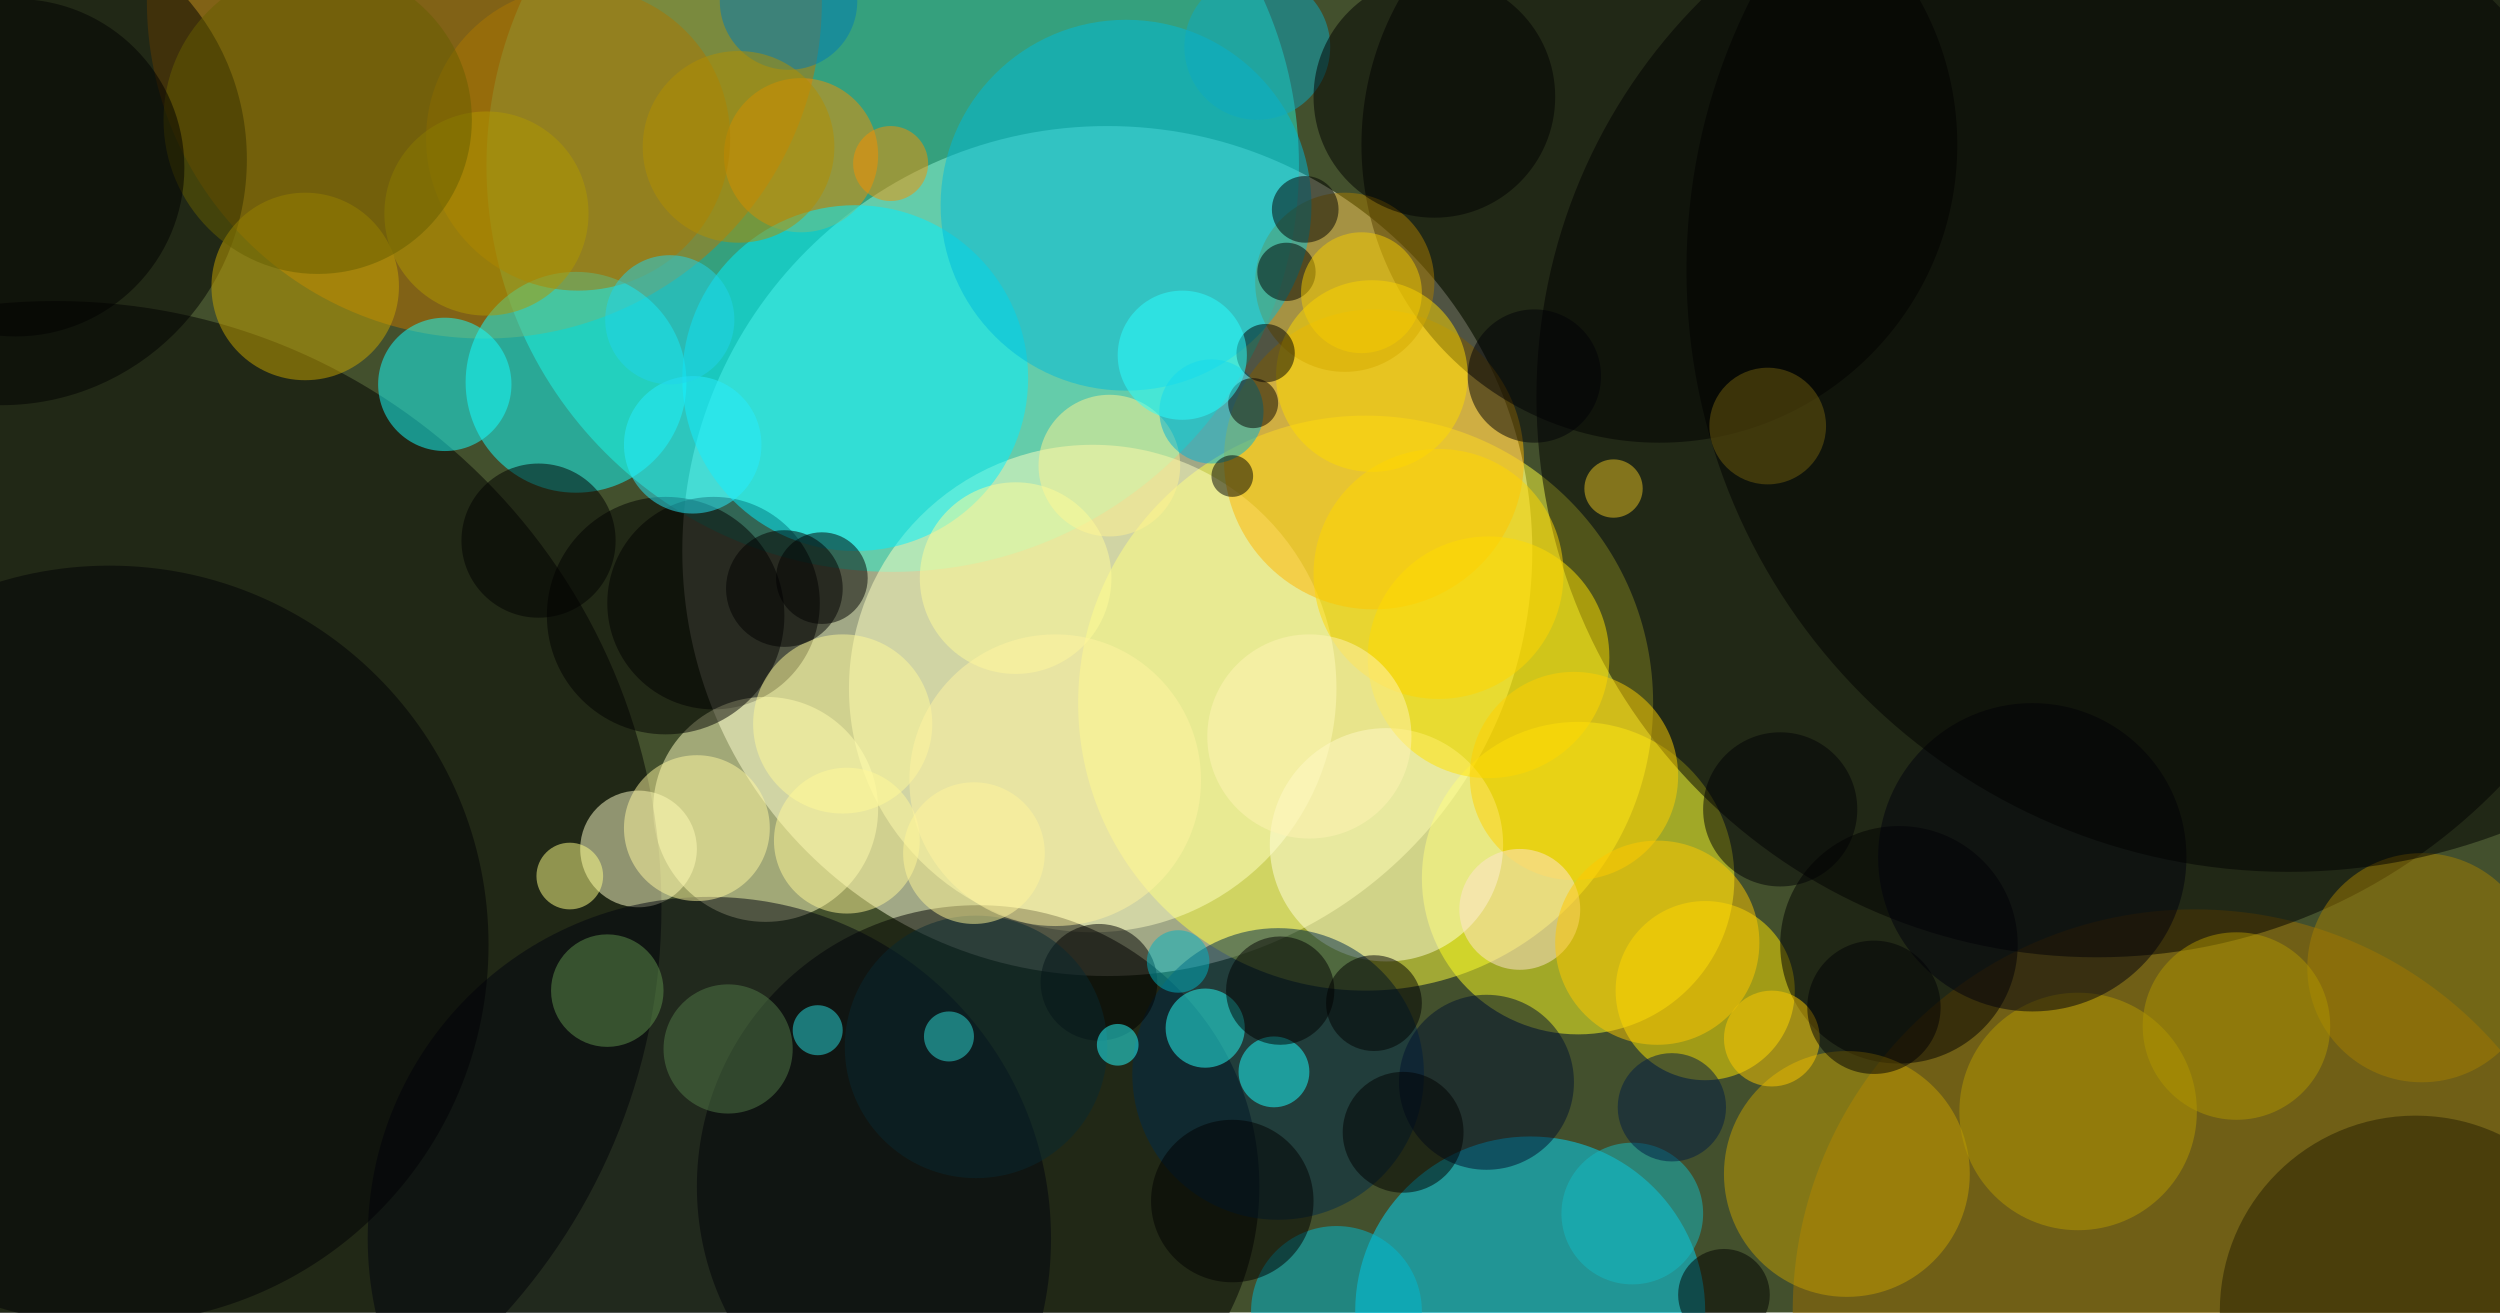
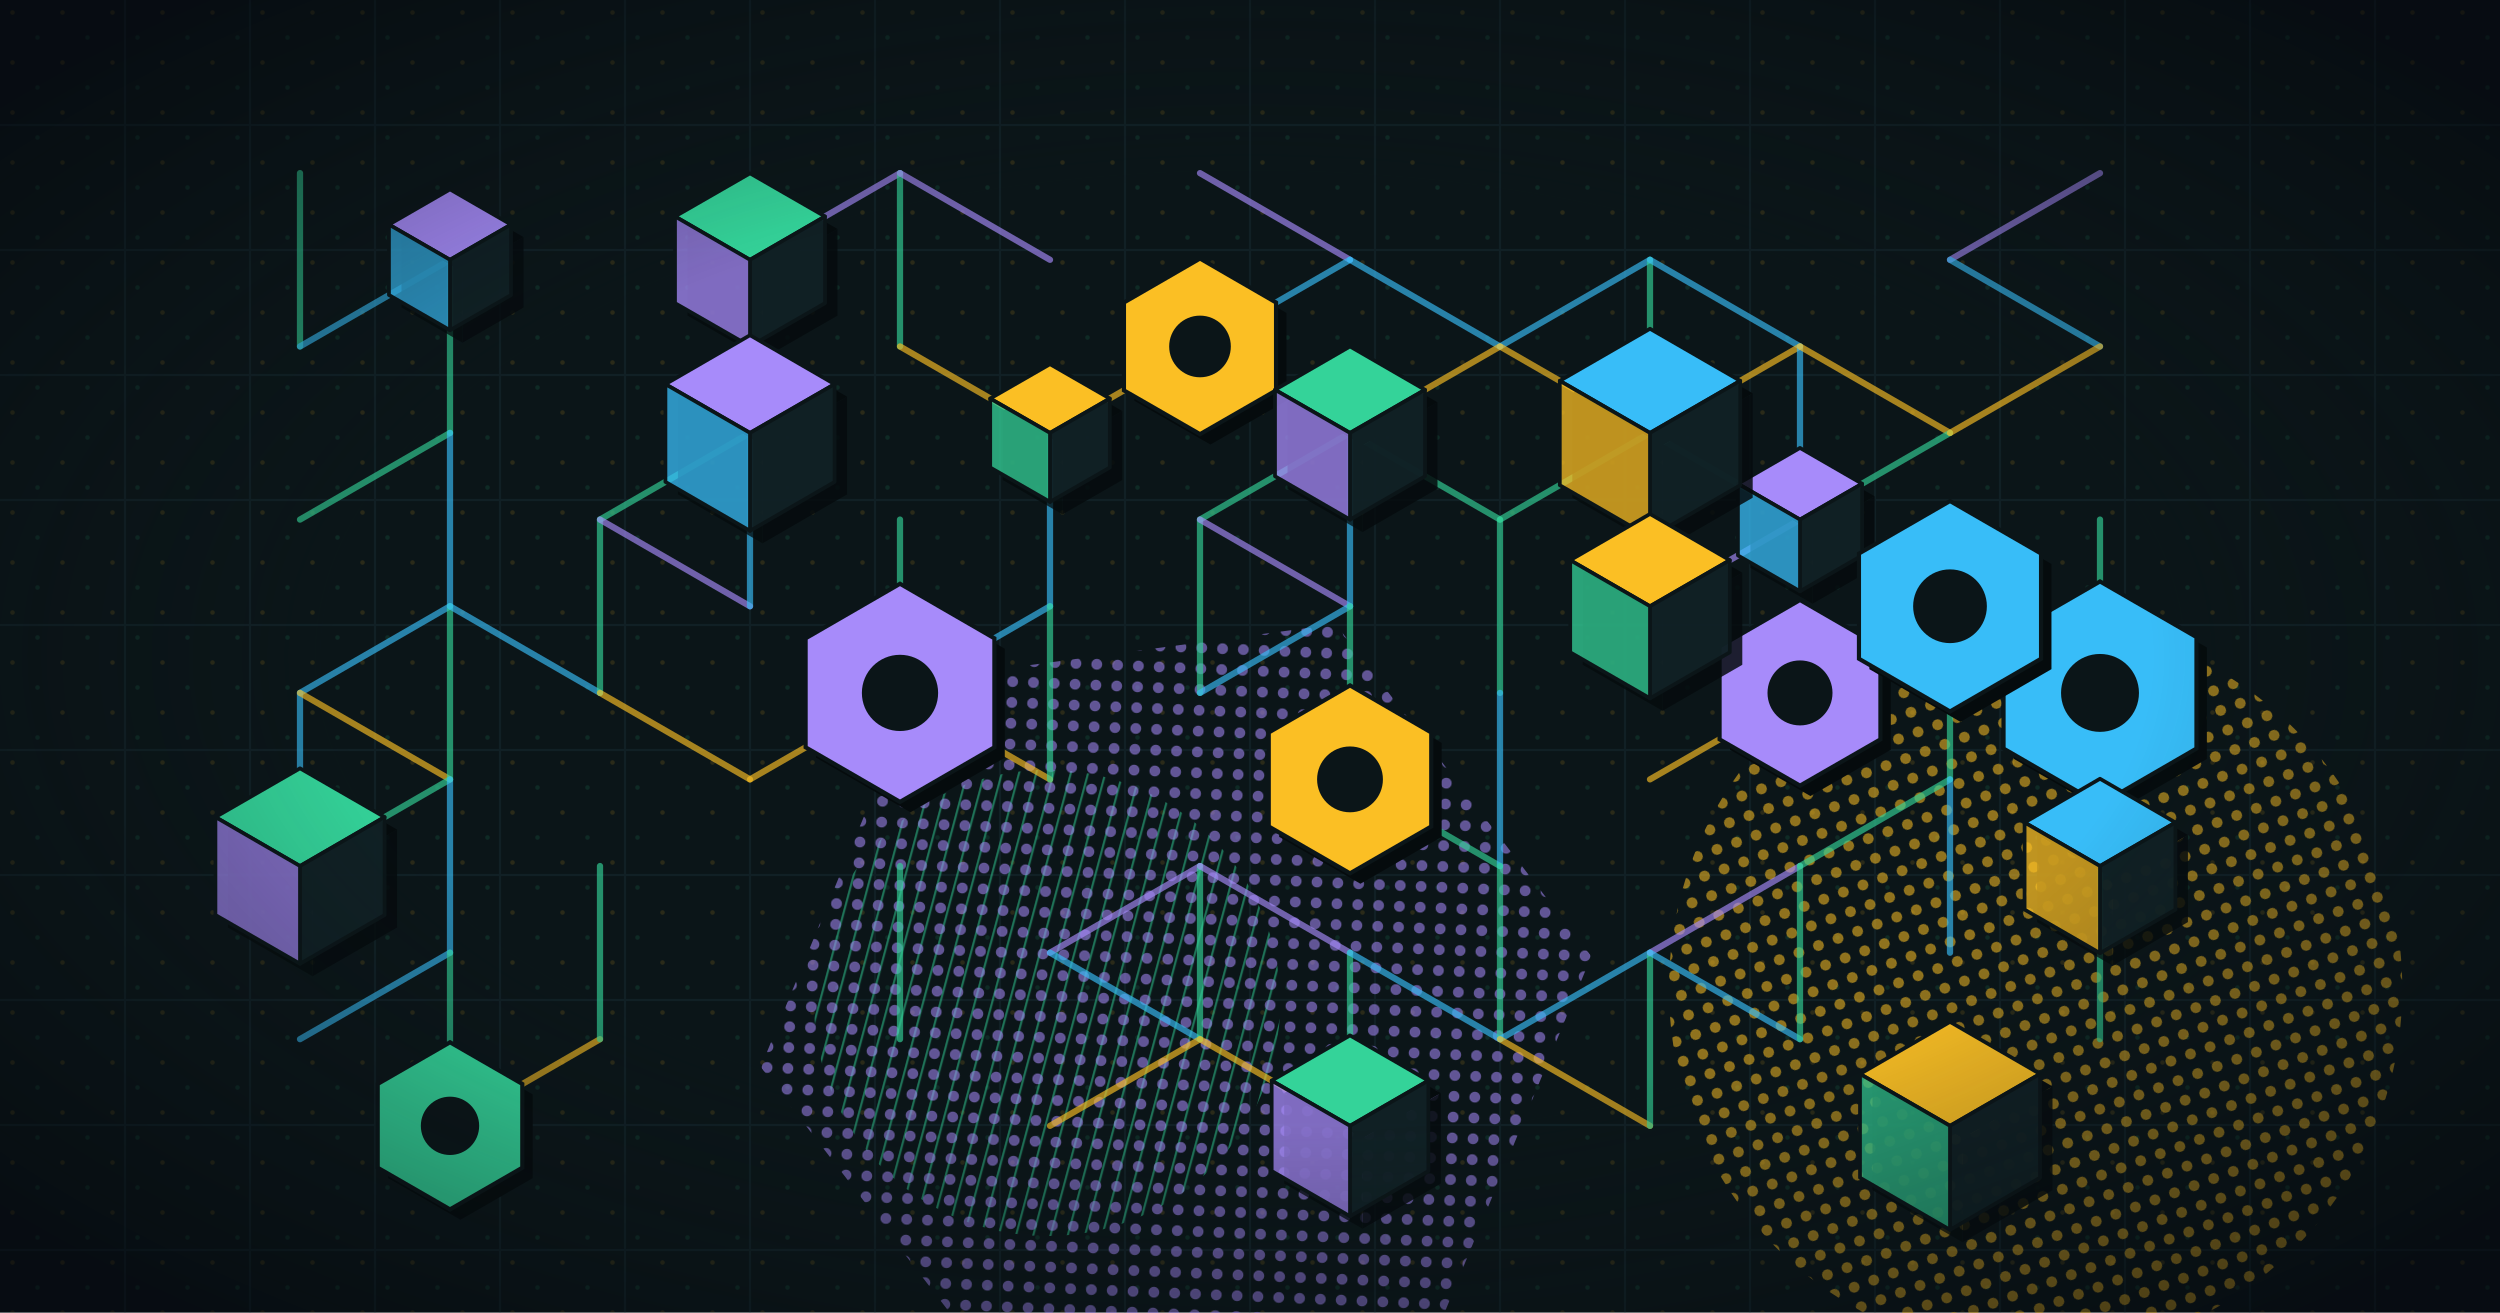
- <svg xmlns="http://www.w3.org/2000/svg" version="1.1" width="1200" height="630">
-   <rect x="0" y="0" width="1200" height="630" fill="#43502d" />
-   <g transform="scale(1) translate(0.5 0.5)">
-     <ellipse fill="#ffffe0" fill-opacity="0.502" cx="531" cy="264" rx="204" ry="204" />
-     <ellipse fill="#ffff3e" fill-opacity="0.502" cx="655" cy="337" rx="138" ry="138" />
-     <ellipse fill="#28f0ce" fill-opacity="0.502" cx="428" cy="79" rx="195" ry="195" />
-     <ellipse fill="#ffff22" fill-opacity="0.502" cx="757" cy="421" rx="75" ry="75" />
-     <ellipse fill="#bf7500" fill-opacity="0.502" cx="232" cy="0" rx="162" ry="162" />
-     <ellipse fill="#000000" fill-opacity="0.502" cx="342" cy="289" rx="51" ry="51" />
-     <ellipse fill="#ffffc1" fill-opacity="0.502" cx="524" cy="330" rx="117" ry="117" />
-     <ellipse fill="#ffffc2" fill-opacity="0.502" cx="367" cy="388" rx="54" ry="54" />
-     <ellipse fill="#00dafc" fill-opacity="0.502" cx="734" cy="629" rx="84" ry="84" />
-     <ellipse fill="#fdb400" fill-opacity="0.502" cx="659" cy="220" rx="72" ry="72" />
-     <ellipse fill="#9e6e00" fill-opacity="0.502" cx="1053" cy="629" rx="193" ry="193" />
-     <ellipse fill="#12ffff" fill-opacity="0.502" cx="276" cy="183" rx="53" ry="53" />
-     <ellipse fill="#000000" fill-opacity="0.502" cx="469" cy="569" rx="135" ry="135" />
-     <ellipse fill="#000000" fill-opacity="0.502" cx="1006" cy="190" rx="269" ry="269" />
-     <ellipse fill="#ffe500" fill-opacity="0.502" cx="818" cy="475" rx="43" ry="43" />
-     <ellipse fill="#000000" fill-opacity="0.502" cx="26" cy="435" rx="291" ry="291" />
-     <ellipse fill="#ffffca" fill-opacity="0.502" cx="306" cy="407" rx="28" ry="28" />
-     <ellipse fill="#000000" fill-opacity="0.502" cx="796" cy="69" rx="143" ry="143" />
-     <ellipse fill="#fffcdc" fill-opacity="0.502" cx="665" cy="405" rx="56" ry="56" />
-     <ellipse fill="#000000" fill-opacity="0.502" cx="0" cy="76" rx="118" ry="118" />
-     <ellipse fill="#f48e00" fill-opacity="0.502" cx="384" cy="74" rx="37" ry="37" />
-     <ellipse fill="#ffe200" fill-opacity="0.502" cx="714" cy="315" rx="58" ry="58" />
-     <ellipse fill="#14ffff" fill-opacity="0.502" cx="213" cy="184" rx="32" ry="32" />
-     <ellipse fill="#a97d00" fill-opacity="0.502" cx="645" cy="135" rx="43" ry="43" />
-     <ellipse fill="#002a4b" fill-opacity="0.502" cx="613" cy="515" rx="70" ry="70" />
-     <ellipse fill="#00020e" fill-opacity="0.502" cx="340" cy="594" rx="164" ry="164" />
-     <ellipse fill="#00efff" fill-opacity="0.502" cx="410" cy="181" rx="83" ry="83" />
-     <ellipse fill="#000000" fill-opacity="0.502" cx="911" cy="453" rx="57" ry="57" />
-     <ellipse fill="#000000" fill-opacity="0.502" cx="319" cy="295" rx="57" ry="57" />
-     <ellipse fill="#c39e00" fill-opacity="0.502" cx="886" cy="563" rx="59" ry="59" />
-     <ellipse fill="#00bada" fill-opacity="0.502" cx="540" cy="98" rx="89" ry="89" />
-     <ellipse fill="#000000" fill-opacity="0.502" cx="394" cy="277" rx="22" ry="22" />
-     <ellipse fill="#c7a300" fill-opacity="0.502" cx="146" cy="137" rx="45" ry="45" />
-     <ellipse fill="#241f00" fill-opacity="0.502" cx="1159" cy="629" rx="94" ry="94" />
-     <ellipse fill="#ab7600" fill-opacity="0.502" cx="277" cy="66" rx="73" ry="73" />
-     <ellipse fill="#a47e00" fill-opacity="0.502" cx="1162" cy="464" rx="55" ry="55" />
-     <ellipse fill="#fff28f" fill-opacity="0.502" cx="532" cy="223" rx="34" ry="34" />
-     <ellipse fill="#ffda00" fill-opacity="0.502" cx="658" cy="180" rx="46" ry="46" />
-     <ellipse fill="#01bad2" fill-opacity="0.502" cx="641" cy="629" rx="41" ry="41" />
-     <ellipse fill="#26fcf8" fill-opacity="0.502" cx="578" cy="493" rx="19" ry="19" />
-     <ellipse fill="#fff8a0" fill-opacity="0.502" cx="334" cy="397" rx="35" ry="35" />
-     <ellipse fill="#ffd000" fill-opacity="0.502" cx="755" cy="372" rx="50" ry="50" />
-     <ellipse fill="#ffff87" fill-opacity="0.502" cx="273" cy="420" rx="16" ry="16" />
-     <ellipse fill="#00102e" fill-opacity="0.502" cx="713" cy="519" rx="42" ry="42" />
-     <ellipse fill="#ffe4d2" fill-opacity="0.502" cx="729" cy="436" rx="29" ry="29" />
-     <ellipse fill="#b39700" fill-opacity="0.502" cx="997" cy="533" rx="57" ry="57" />
-     <ellipse fill="#000000" fill-opacity="0.502" cx="626" cy="100" rx="16" ry="16" />
-     <ellipse fill="#fff898" fill-opacity="0.502" cx="406" cy="403" rx="35" ry="35" />
-     <ellipse fill="#fff998" fill-opacity="0.502" cx="404" cy="347" rx="43" ry="43" />
-     <ellipse fill="#f68f00" fill-opacity="0.502" cx="427" cy="78" rx="18" ry="18" />
-     <ellipse fill="#000000" fill-opacity="0.502" cx="258" cy="259" rx="37" ry="37" />
-     <ellipse fill="#00000c" fill-opacity="0.502" cx="975" cy="411" rx="74" ry="74" />
-     <ellipse fill="#007bb4" fill-opacity="0.502" cx="378" cy="0" rx="33" ry="33" />
-     <ellipse fill="#1dfcfd" fill-opacity="0.502" cx="611" cy="514" rx="17" ry="17" />
-     <ellipse fill="#ffc700" fill-opacity="0.502" cx="795" cy="452" rx="49" ry="49" />
-     <ellipse fill="#0daac1" fill-opacity="0.502" cx="603" cy="22" rx="35" ry="35" />
-     <ellipse fill="#00b1d8" fill-opacity="0.502" cx="581" cy="197" rx="25" ry="25" />
-     <ellipse fill="#15b9c1" fill-opacity="0.502" cx="783" cy="582" rx="34" ry="34" />
-     <ellipse fill="#000000" fill-opacity="0.502" cx="527" cy="471" rx="28" ry="28" />
-     <ellipse fill="#000000" fill-opacity="0.502" cx="614" cy="475" rx="26" ry="26" />
-     <ellipse fill="#000006" fill-opacity="0.502" cx="736" cy="180" rx="32" ry="32" />
-     <ellipse fill="#5f8f4d" fill-opacity="0.502" cx="291" cy="475" rx="27" ry="27" />
-     <ellipse fill="#000000" fill-opacity="0.502" cx="688" cy="46" rx="58" ry="58" />
-     <ellipse fill="#ffca00" fill-opacity="0.502" cx="850" cy="498" rx="23" ry="23" />
-     <ellipse fill="#000000" fill-opacity="0.502" cx="607" cy="169" rx="14" ry="14" />
-     <ellipse fill="#26ebfc" fill-opacity="0.502" cx="332" cy="213" rx="33" ry="33" />
-     <ellipse fill="#000000" fill-opacity="0.502" cx="617" cy="130" rx="14" ry="14" />
-     <ellipse fill="#ffd600" fill-opacity="0.502" cx="690" cy="275" rx="60" ry="60" />
-     <ellipse fill="#af9700" fill-opacity="0.502" cx="233" cy="102" rx="49" ry="49" />
-     <ellipse fill="#fffb98" fill-opacity="0.502" cx="487" cy="277" rx="46" ry="46" />
-     <ellipse fill="#082830" fill-opacity="0.502" cx="468" cy="502" rx="63" ry="63" />
-     <ellipse fill="#b18d00" fill-opacity="0.502" cx="354" cy="70" rx="46" ry="46" />
-     <ellipse fill="#ae9300" fill-opacity="0.502" cx="1073" cy="492" rx="45" ry="45" />
-     <ellipse fill="#000000" fill-opacity="0.502" cx="591" cy="576" rx="39" ry="39" />
-     <ellipse fill="#000000" fill-opacity="0.502" cx="673" cy="543" rx="29" ry="29" />
-     <ellipse fill="#21d3e9" fill-opacity="0.502" cx="321" cy="153" rx="31" ry="31" />
-     <ellipse fill="#fff695" fill-opacity="0.502" cx="467" cy="409" rx="34" ry="34" />
-     <ellipse fill="#000004" fill-opacity="0.502" cx="854" cy="388" rx="37" ry="37" />
-     <ellipse fill="#665e00" fill-opacity="0.502" cx="152" cy="57" rx="74" ry="74" />
-     <ellipse fill="#000000" fill-opacity="0.502" cx="827" cy="621" rx="22" ry="22" />
-     <ellipse fill="#f5cc00" fill-opacity="0.502" cx="653" cy="140" rx="29" ry="29" />
-     <ellipse fill="#537b49" fill-opacity="0.502" cx="349" cy="503" rx="31" ry="31" />
-     <ellipse fill="#000000" fill-opacity="0.502" cx="659" cy="481" rx="23" ry="23" />
-     <ellipse fill="#000000" fill-opacity="0.502" cx="591" cy="228" rx="10" ry="10" />
-     <ellipse fill="#e5bf23" fill-opacity="0.502" cx="774" cy="234" rx="14" ry="14" />
-     <ellipse fill="#fff4b3" fill-opacity="0.502" cx="628" cy="353" rx="49" ry="49" />
-     <ellipse fill="#000005" fill-opacity="0.502" cx="52" cy="453" rx="182" ry="182" />
-     <ellipse fill="#000000" fill-opacity="0.502" cx="376" cy="282" rx="28" ry="28" />
-     <ellipse fill="#070000" fill-opacity="0.502" cx="601" cy="193" rx="12" ry="12" />
-     <ellipse fill="#000001" fill-opacity="0.502" cx="1098" cy="129" rx="289" ry="289" />
-     <ellipse fill="#000000" fill-opacity="0.502" cx="7" cy="80" rx="81" ry="81" />
-     <ellipse fill="#6e5c0e" fill-opacity="0.502" cx="848" cy="204" rx="28" ry="28" />
-     <ellipse fill="#fff3a0" fill-opacity="0.502" cx="506" cy="374" rx="70" ry="70" />
-     <ellipse fill="#29dee0" fill-opacity="0.502" cx="392" cy="494" rx="12" ry="12" />
-     <ellipse fill="#001b43" fill-opacity="0.502" cx="802" cy="531" rx="26" ry="26" />
-     <ellipse fill="#27fdff" fill-opacity="0.502" cx="536" cy="501" rx="10" ry="10" />
-     <ellipse fill="#000005" fill-opacity="0.502" cx="899" cy="483" rx="32" ry="32" />
-     <ellipse fill="#2bffff" fill-opacity="0.502" cx="567" cy="170" rx="31" ry="31" />
-     <ellipse fill="#00b1c1" fill-opacity="0.502" cx="565" cy="461" rx="15" ry="15" />
-     <ellipse fill="#2edbd8" fill-opacity="0.502" cx="455" cy="497" rx="12" ry="12" />
+ <svg xmlns="http://www.w3.org/2000/svg" viewBox="0 0 1200 630" width="100%" height="100%">
+   <defs>
+     <pattern id="bg-dots" width="24" height="24" patternUnits="userSpaceOnUse">
+       <circle cx="6" cy="6" r="1.1" fill="#fbbf24" fill-opacity="0.13" />
+       <circle cx="18" cy="18" r="1.1" fill="#34d399" fill-opacity="0.11" />
+     </pattern>
+     <pattern id="ht-0" width="10" height="10" patternUnits="userSpaceOnUse" patternTransform="rotate(-20)">
+       <circle cx="5" cy="5" r="2.6" fill="#fbbf24" fill-opacity="0.55" />
+     </pattern>
+     <pattern id="lines-0" width="8" height="8" patternUnits="userSpaceOnUse" patternTransform="rotate(45)">
+       <line x1="0" y1="0" x2="0" y2="8" stroke="#fbbf24" stroke-width="2.2" stroke-opacity="0.45" />
+     </pattern>
+     <pattern id="ht-1" width="10" height="10" patternUnits="userSpaceOnUse" patternTransform="rotate(-5)">
+       <circle cx="5" cy="5" r="2.6" fill="#34d399" fill-opacity="0.55" />
+     </pattern>
+     <pattern id="lines-1" width="8" height="8" patternUnits="userSpaceOnUse" patternTransform="rotate(15)">
+       <line x1="0" y1="0" x2="0" y2="8" stroke="#34d399" stroke-width="2.2" stroke-opacity="0.45" />
+     </pattern>
+     <pattern id="ht-2" width="10" height="10" patternUnits="userSpaceOnUse" patternTransform="rotate(10)">
+       <circle cx="5" cy="5" r="2.6" fill="#a78bfa" fill-opacity="0.55" />
+     </pattern>
+     <pattern id="lines-2" width="8" height="8" patternUnits="userSpaceOnUse" patternTransform="rotate(-15)">
+       <line x1="0" y1="0" x2="0" y2="8" stroke="#a78bfa" stroke-width="2.2" stroke-opacity="0.45" />
+     </pattern>
+     <pattern id="ht-3" width="10" height="10" patternUnits="userSpaceOnUse" patternTransform="rotate(25)">
+       <circle cx="5" cy="5" r="2.6" fill="#38bdf8" fill-opacity="0.55" />
+     </pattern>
+     <pattern id="lines-3" width="8" height="8" patternUnits="userSpaceOnUse" patternTransform="rotate(-45)">
+       <line x1="0" y1="0" x2="0" y2="8" stroke="#38bdf8" stroke-width="2.2" stroke-opacity="0.45" />
+     </pattern>
+     <radialGradient id="vignette" cx="50%" cy="50%" r="65%">
+       <stop offset="55%" stop-color="#0b1518" stop-opacity="0" />
+       <stop offset="100%" stop-color="#04060c" stop-opacity="0.55" />
+     </radialGradient>
+   </defs>
+   <rect width="1200" height="630" fill="#0b1518" />
+   <g opacity="0.22">
+     <line x1="60" y1="0" x2="60" y2="630" stroke="#244752" stroke-width="1" />
+     <line x1="120" y1="0" x2="120" y2="630" stroke="#244752" stroke-width="1" />
+     <line x1="180" y1="0" x2="180" y2="630" stroke="#244752" stroke-width="1" />
+     <line x1="240" y1="0" x2="240" y2="630" stroke="#244752" stroke-width="1" />
+     <line x1="300" y1="0" x2="300" y2="630" stroke="#244752" stroke-width="1" />
+     <line x1="360" y1="0" x2="360" y2="630" stroke="#244752" stroke-width="1" />
+     <line x1="420" y1="0" x2="420" y2="630" stroke="#244752" stroke-width="1" />
+     <line x1="480" y1="0" x2="480" y2="630" stroke="#244752" stroke-width="1" />
+     <line x1="540" y1="0" x2="540" y2="630" stroke="#244752" stroke-width="1" />
+     <line x1="600" y1="0" x2="600" y2="630" stroke="#244752" stroke-width="1" />
+     <line x1="660" y1="0" x2="660" y2="630" stroke="#244752" stroke-width="1" />
+     <line x1="720" y1="0" x2="720" y2="630" stroke="#244752" stroke-width="1" />
+     <line x1="780" y1="0" x2="780" y2="630" stroke="#244752" stroke-width="1" />
+     <line x1="840" y1="0" x2="840" y2="630" stroke="#244752" stroke-width="1" />
+     <line x1="900" y1="0" x2="900" y2="630" stroke="#244752" stroke-width="1" />
+     <line x1="960" y1="0" x2="960" y2="630" stroke="#244752" stroke-width="1" />
+     <line x1="1020" y1="0" x2="1020" y2="630" stroke="#244752" stroke-width="1" />
+     <line x1="1080" y1="0" x2="1080" y2="630" stroke="#244752" stroke-width="1" />
+     <line x1="1140" y1="0" x2="1140" y2="630" stroke="#244752" stroke-width="1" />
+     <line x1="0" y1="60" x2="1200" y2="60" stroke="#244752" stroke-width="1" />
+     <line x1="0" y1="120" x2="1200" y2="120" stroke="#244752" stroke-width="1" />
+     <line x1="0" y1="180" x2="1200" y2="180" stroke="#244752" stroke-width="1" />
+     <line x1="0" y1="240" x2="1200" y2="240" stroke="#244752" stroke-width="1" />
+     <line x1="0" y1="300" x2="1200" y2="300" stroke="#244752" stroke-width="1" />
+     <line x1="0" y1="360" x2="1200" y2="360" stroke="#244752" stroke-width="1" />
+     <line x1="0" y1="420" x2="1200" y2="420" stroke="#244752" stroke-width="1" />
+     <line x1="0" y1="480" x2="1200" y2="480" stroke="#244752" stroke-width="1" />
+     <line x1="0" y1="540" x2="1200" y2="540" stroke="#244752" stroke-width="1" />
+     <line x1="0" y1="600" x2="1200" y2="600" stroke="#244752" stroke-width="1" />
  </g>
+   <rect width="1200" height="630" fill="url(#bg-dots)" />
+   <g class="ambient-halftones">
+     <circle cx="977.1" cy="474.5" r="176.0" fill="url(#ht-0)" />
+     <circle cx="502.6" cy="481.4" r="111.9" fill="url(#lines-1)" />
+     <g transform="translate(564.5 485.6) rotate(262.4)">
+       <polygon points="0.0,-201.1 174.2,-100.6 174.2,100.6 0.0,201.1 -174.2,100.6 -174.2,-100.6" fill="url(#ht-2)" />
+     </g>
+   </g>
+   <g class="art-isometric">
+     <line x1="144.0" y1="83.1" x2="144.0" y2="166.3" stroke="#34d399" stroke-width="3" stroke-opacity="0.65" stroke-linecap="round" />
+     <line x1="144.0" y1="166.3" x2="216.0" y2="124.7" stroke="#38bdf8" stroke-width="3" stroke-opacity="0.65" stroke-linecap="round" />
+     <line x1="144.0" y1="249.4" x2="216.0" y2="207.8" stroke="#34d399" stroke-width="3" stroke-opacity="0.65" stroke-linecap="round" />
+     <line x1="144.0" y1="332.6" x2="144.0" y2="415.7" stroke="#38bdf8" stroke-width="3" stroke-opacity="0.65" stroke-linecap="round" />
+     <line x1="144.0" y1="332.6" x2="216.0" y2="291.0" stroke="#38bdf8" stroke-width="3" stroke-opacity="0.65" stroke-linecap="round" />
+     <line x1="144.0" y1="332.6" x2="216.0" y2="374.1" stroke="#fbbf24" stroke-width="3" stroke-opacity="0.65" stroke-linecap="round" />
+     <line x1="144.0" y1="415.7" x2="216.0" y2="374.1" stroke="#34d399" stroke-width="3" stroke-opacity="0.65" stroke-linecap="round" />
+     <line x1="144.0" y1="498.8" x2="216.0" y2="457.3" stroke="#38bdf8" stroke-width="3" stroke-opacity="0.65" stroke-linecap="round" />
+     <line x1="216.0" y1="124.7" x2="216.0" y2="207.8" stroke="#34d399" stroke-width="3" stroke-opacity="0.65" stroke-linecap="round" />
+     <line x1="216.0" y1="207.8" x2="216.0" y2="291.0" stroke="#38bdf8" stroke-width="3" stroke-opacity="0.65" stroke-linecap="round" />
+     <line x1="216.0" y1="291.0" x2="216.0" y2="374.1" stroke="#34d399" stroke-width="3" stroke-opacity="0.65" stroke-linecap="round" />
+     <line x1="216.0" y1="291.0" x2="288.0" y2="332.6" stroke="#38bdf8" stroke-width="3" stroke-opacity="0.65" stroke-linecap="round" />
+     <line x1="216.0" y1="374.1" x2="216.0" y2="457.3" stroke="#38bdf8" stroke-width="3" stroke-opacity="0.65" stroke-linecap="round" />
+     <line x1="216.0" y1="457.3" x2="216.0" y2="540.4" stroke="#34d399" stroke-width="3" stroke-opacity="0.65" stroke-linecap="round" />
+     <line x1="216.0" y1="540.4" x2="288.0" y2="498.8" stroke="#fbbf24" stroke-width="3" stroke-opacity="0.65" stroke-linecap="round" />
+     <line x1="288.0" y1="249.4" x2="288.0" y2="332.6" stroke="#34d399" stroke-width="3" stroke-opacity="0.65" stroke-linecap="round" />
+     <line x1="288.0" y1="249.4" x2="360.0" y2="207.8" stroke="#34d399" stroke-width="3" stroke-opacity="0.65" stroke-linecap="round" />
+     <line x1="288.0" y1="249.4" x2="360.0" y2="291.0" stroke="#a78bfa" stroke-width="3" stroke-opacity="0.65" stroke-linecap="round" />
+     <line x1="288.0" y1="332.6" x2="360.0" y2="374.1" stroke="#fbbf24" stroke-width="3" stroke-opacity="0.65" stroke-linecap="round" />
+     <line x1="288.0" y1="415.7" x2="288.0" y2="498.8" stroke="#34d399" stroke-width="3" stroke-opacity="0.65" stroke-linecap="round" />
+     <line x1="360.0" y1="124.7" x2="432.0" y2="83.1" stroke="#a78bfa" stroke-width="3" stroke-opacity="0.65" stroke-linecap="round" />
+     <line x1="360.0" y1="207.8" x2="360.0" y2="291.0" stroke="#38bdf8" stroke-width="3" stroke-opacity="0.65" stroke-linecap="round" />
+     <line x1="360.0" y1="374.1" x2="432.0" y2="332.6" stroke="#fbbf24" stroke-width="3" stroke-opacity="0.65" stroke-linecap="round" />
+     <line x1="432.0" y1="83.1" x2="432.0" y2="166.3" stroke="#34d399" stroke-width="3" stroke-opacity="0.65" stroke-linecap="round" />
+     <line x1="432.0" y1="83.1" x2="504.0" y2="124.7" stroke="#a78bfa" stroke-width="3" stroke-opacity="0.65" stroke-linecap="round" />
+     <line x1="432.0" y1="166.3" x2="504.0" y2="207.8" stroke="#fbbf24" stroke-width="3" stroke-opacity="0.65" stroke-linecap="round" />
+     <line x1="432.0" y1="249.4" x2="432.0" y2="332.6" stroke="#34d399" stroke-width="3" stroke-opacity="0.65" stroke-linecap="round" />
+     <line x1="432.0" y1="332.6" x2="504.0" y2="291.0" stroke="#38bdf8" stroke-width="3" stroke-opacity="0.65" stroke-linecap="round" />
+     <line x1="432.0" y1="332.6" x2="504.0" y2="374.1" stroke="#fbbf24" stroke-width="3" stroke-opacity="0.65" stroke-linecap="round" />
+     <line x1="432.0" y1="415.7" x2="432.0" y2="498.8" stroke="#34d399" stroke-width="3" stroke-opacity="0.65" stroke-linecap="round" />
+     <line x1="504.0" y1="207.8" x2="504.0" y2="291.0" stroke="#38bdf8" stroke-width="3" stroke-opacity="0.65" stroke-linecap="round" />
+     <line x1="504.0" y1="207.8" x2="576.0" y2="166.3" stroke="#fbbf24" stroke-width="3" stroke-opacity="0.65" stroke-linecap="round" />
+     <line x1="504.0" y1="291.0" x2="504.0" y2="374.1" stroke="#34d399" stroke-width="3" stroke-opacity="0.65" stroke-linecap="round" />
+     <line x1="504.0" y1="457.3" x2="576.0" y2="415.7" stroke="#a78bfa" stroke-width="3" stroke-opacity="0.65" stroke-linecap="round" />
+     <line x1="504.0" y1="457.3" x2="576.0" y2="498.8" stroke="#38bdf8" stroke-width="3" stroke-opacity="0.65" stroke-linecap="round" />
+     <line x1="504.0" y1="540.4" x2="576.0" y2="498.8" stroke="#fbbf24" stroke-width="3" stroke-opacity="0.65" stroke-linecap="round" />
+     <line x1="576.0" y1="83.1" x2="648.0" y2="124.7" stroke="#a78bfa" stroke-width="3" stroke-opacity="0.65" stroke-linecap="round" />
+     <line x1="576.0" y1="166.3" x2="648.0" y2="124.7" stroke="#38bdf8" stroke-width="3" stroke-opacity="0.65" stroke-linecap="round" />
+     <line x1="576.0" y1="249.4" x2="576.0" y2="332.6" stroke="#34d399" stroke-width="3" stroke-opacity="0.65" stroke-linecap="round" />
+     <line x1="576.0" y1="249.4" x2="648.0" y2="207.8" stroke="#34d399" stroke-width="3" stroke-opacity="0.65" stroke-linecap="round" />
+     <line x1="576.0" y1="249.4" x2="648.0" y2="291.0" stroke="#a78bfa" stroke-width="3" stroke-opacity="0.65" stroke-linecap="round" />
+     <line x1="576.0" y1="332.6" x2="648.0" y2="291.0" stroke="#38bdf8" stroke-width="3" stroke-opacity="0.65" stroke-linecap="round" />
+     <line x1="576.0" y1="415.7" x2="576.0" y2="498.8" stroke="#34d399" stroke-width="3" stroke-opacity="0.65" stroke-linecap="round" />
+     <line x1="576.0" y1="415.7" x2="648.0" y2="457.3" stroke="#a78bfa" stroke-width="3" stroke-opacity="0.65" stroke-linecap="round" />
+     <line x1="576.0" y1="498.8" x2="648.0" y2="540.4" stroke="#fbbf24" stroke-width="3" stroke-opacity="0.65" stroke-linecap="round" />
+     <line x1="648.0" y1="124.7" x2="720.0" y2="166.3" stroke="#38bdf8" stroke-width="3" stroke-opacity="0.65" stroke-linecap="round" />
+     <line x1="648.0" y1="207.8" x2="648.0" y2="291.0" stroke="#38bdf8" stroke-width="3" stroke-opacity="0.65" stroke-linecap="round" />
+     <line x1="648.0" y1="207.8" x2="720.0" y2="166.3" stroke="#fbbf24" stroke-width="3" stroke-opacity="0.65" stroke-linecap="round" />
+     <line x1="648.0" y1="207.8" x2="720.0" y2="249.4" stroke="#34d399" stroke-width="3" stroke-opacity="0.65" stroke-linecap="round" />
+     <line x1="648.0" y1="291.0" x2="648.0" y2="374.1" stroke="#34d399" stroke-width="3" stroke-opacity="0.65" stroke-linecap="round" />
+     <line x1="648.0" y1="374.1" x2="720.0" y2="415.7" stroke="#34d399" stroke-width="3" stroke-opacity="0.65" stroke-linecap="round" />
+     <line x1="648.0" y1="457.3" x2="648.0" y2="540.4" stroke="#34d399" stroke-width="3" stroke-opacity="0.65" stroke-linecap="round" />
+     <line x1="648.0" y1="457.3" x2="720.0" y2="498.8" stroke="#38bdf8" stroke-width="3" stroke-opacity="0.65" stroke-linecap="round" />
+     <line x1="720.0" y1="166.3" x2="792.0" y2="124.7" stroke="#38bdf8" stroke-width="3" stroke-opacity="0.65" stroke-linecap="round" />
+     <line x1="720.0" y1="166.3" x2="792.0" y2="207.8" stroke="#fbbf24" stroke-width="3" stroke-opacity="0.65" stroke-linecap="round" />
+     <line x1="720.0" y1="249.4" x2="720.0" y2="332.6" stroke="#34d399" stroke-width="3" stroke-opacity="0.65" stroke-linecap="round" />
+     <line x1="720.0" y1="249.4" x2="792.0" y2="207.8" stroke="#34d399" stroke-width="3" stroke-opacity="0.65" stroke-linecap="round" />
+     <line x1="720.0" y1="332.6" x2="720.0" y2="415.7" stroke="#38bdf8" stroke-width="3" stroke-opacity="0.65" stroke-linecap="round" />
+     <line x1="720.0" y1="415.7" x2="720.0" y2="498.8" stroke="#34d399" stroke-width="3" stroke-opacity="0.65" stroke-linecap="round" />
+     <line x1="720.0" y1="498.8" x2="792.0" y2="457.3" stroke="#38bdf8" stroke-width="3" stroke-opacity="0.65" stroke-linecap="round" />
+     <line x1="720.0" y1="498.8" x2="792.0" y2="540.4" stroke="#fbbf24" stroke-width="3" stroke-opacity="0.65" stroke-linecap="round" />
+     <line x1="792.0" y1="124.7" x2="792.0" y2="207.8" stroke="#34d399" stroke-width="3" stroke-opacity="0.65" stroke-linecap="round" />
+     <line x1="792.0" y1="124.7" x2="864.0" y2="166.3" stroke="#38bdf8" stroke-width="3" stroke-opacity="0.65" stroke-linecap="round" />
+     <line x1="792.0" y1="207.8" x2="864.0" y2="166.3" stroke="#fbbf24" stroke-width="3" stroke-opacity="0.65" stroke-linecap="round" />
+     <line x1="792.0" y1="207.8" x2="864.0" y2="249.4" stroke="#34d399" stroke-width="3" stroke-opacity="0.65" stroke-linecap="round" />
+     <line x1="792.0" y1="291.0" x2="864.0" y2="249.4" stroke="#a78bfa" stroke-width="3" stroke-opacity="0.65" stroke-linecap="round" />
+     <line x1="792.0" y1="374.1" x2="864.0" y2="332.6" stroke="#fbbf24" stroke-width="3" stroke-opacity="0.65" stroke-linecap="round" />
+     <line x1="792.0" y1="457.3" x2="792.0" y2="540.4" stroke="#34d399" stroke-width="3" stroke-opacity="0.65" stroke-linecap="round" />
+     <line x1="792.0" y1="457.3" x2="864.0" y2="415.7" stroke="#a78bfa" stroke-width="3" stroke-opacity="0.65" stroke-linecap="round" />
+     <line x1="792.0" y1="457.3" x2="864.0" y2="498.8" stroke="#38bdf8" stroke-width="3" stroke-opacity="0.65" stroke-linecap="round" />
+     <line x1="864.0" y1="166.3" x2="864.0" y2="249.4" stroke="#38bdf8" stroke-width="3" stroke-opacity="0.65" stroke-linecap="round" />
+     <line x1="864.0" y1="166.3" x2="936.0" y2="207.8" stroke="#fbbf24" stroke-width="3" stroke-opacity="0.65" stroke-linecap="round" />
+     <line x1="864.0" y1="249.4" x2="936.0" y2="207.8" stroke="#34d399" stroke-width="3" stroke-opacity="0.65" stroke-linecap="round" />
+     <line x1="864.0" y1="415.7" x2="864.0" y2="498.8" stroke="#34d399" stroke-width="3" stroke-opacity="0.65" stroke-linecap="round" />
+     <line x1="864.0" y1="415.7" x2="936.0" y2="374.1" stroke="#34d399" stroke-width="3" stroke-opacity="0.65" stroke-linecap="round" />
+     <line x1="936.0" y1="124.7" x2="1008.0" y2="83.1" stroke="#a78bfa" stroke-width="3" stroke-opacity="0.65" stroke-linecap="round" />
+     <line x1="936.0" y1="124.7" x2="1008.0" y2="166.3" stroke="#38bdf8" stroke-width="3" stroke-opacity="0.65" stroke-linecap="round" />
+     <line x1="936.0" y1="207.8" x2="1008.0" y2="166.3" stroke="#fbbf24" stroke-width="3" stroke-opacity="0.65" stroke-linecap="round" />
+     <line x1="936.0" y1="291.0" x2="936.0" y2="374.1" stroke="#34d399" stroke-width="3" stroke-opacity="0.65" stroke-linecap="round" />
+     <line x1="936.0" y1="374.1" x2="936.0" y2="457.3" stroke="#38bdf8" stroke-width="3" stroke-opacity="0.65" stroke-linecap="round" />
+     <line x1="1008.0" y1="249.4" x2="1008.0" y2="332.6" stroke="#34d399" stroke-width="3" stroke-opacity="0.65" stroke-linecap="round" />
+     <line x1="1008.0" y1="415.7" x2="1008.0" y2="498.8" stroke="#34d399" stroke-width="3" stroke-opacity="0.65" stroke-linecap="round" />
+     <polygon points="653.0,334.0 692.0,356.6 692.0,401.7 653.0,424.2 614.0,401.7 614.0,356.6" fill="#050b0d" />
+     <polygon points="648.0,329.0 687.0,351.6 687.0,396.7 648.0,419.2 609.0,396.7 609.0,351.6" fill="#fbbf24" stroke="#0b1518" stroke-width="2.0" />
+     <circle cx="648.0" cy="374.1" r="15.8" fill="#0b1518" />
+     <polygon points="330.0,109.9 366.0,89.2 402.0,109.9 366.0,130.7" fill="#050b0d" />
+     <polygon points="366.0,130.7 402.0,109.9 402.0,151.5 366.0,172.2" fill="#050b0d" fill-opacity="0.85" />
+     <polygon points="366.0,130.7 366.0,172.2 330.0,151.5 330.0,109.9" fill="#050b0d" fill-opacity="0.75" />
+     <polygon points="324.0,103.9 360.0,83.2 396.0,103.9 360.0,124.7" fill="#34d399" stroke="#0b1518" stroke-width="1.8" stroke-linejoin="round" />
+     <polygon points="360.0,124.7 396.0,103.9 396.0,145.5 360.0,166.2" fill="#122429" fill-opacity="0.85" stroke="#0b1518" stroke-width="1.8" stroke-linejoin="round" />
+     <polygon points="360.0,124.7 360.0,166.2 324.0,145.5 324.0,103.9" fill="#a78bfa" fill-opacity="0.75" stroke="#0b1518" stroke-width="1.8" stroke-linejoin="round" />
+     <polygon points="840.2,238.2 870.0,221.0 899.8,238.2 870.0,255.4" fill="#050b0d" />
+     <polygon points="870.0,255.4 899.8,238.2 899.8,272.6 870.0,289.8" fill="#050b0d" fill-opacity="0.85" />
+     <polygon points="870.0,255.4 870.0,289.8 840.2,272.6 840.2,238.2" fill="#050b0d" fill-opacity="0.75" />
+     <polygon points="834.2,232.2 864.0,215.0 893.8,232.2 864.0,249.4" fill="#a78bfa" stroke="#0b1518" stroke-width="1.8" stroke-linejoin="round" />
+     <polygon points="864.0,249.4 893.8,232.2 893.8,266.6 864.0,283.8" fill="#122429" fill-opacity="0.85" stroke="#0b1518" stroke-width="1.8" stroke-linejoin="round" />
+     <polygon points="864.0,249.4 864.0,283.8 834.2,266.6 834.2,232.2" fill="#38bdf8" fill-opacity="0.75" stroke="#0b1518" stroke-width="1.8" stroke-linejoin="round" />
+     <polygon points="1013.0,284.1 1059.3,310.8 1059.3,364.3 1013.0,391.1 966.7,364.3 966.7,310.8" fill="#050b0d" />
+     <polygon points="1008.0,279.1 1054.3,305.8 1054.3,359.3 1008.0,386.1 961.7,359.3 961.7,305.8" fill="#38bdf8" stroke="#0b1518" stroke-width="2.0" />
+     <circle cx="1008.0" cy="332.6" r="18.7" fill="#0b1518" />
+     <polygon points="898.8,521.5 942.0,496.5 985.2,521.5 942.0,546.4" fill="#050b0d" />
+     <polygon points="942.0,546.4 985.2,521.5 985.2,571.3 942.0,596.3" fill="#050b0d" fill-opacity="0.85" />
+     <polygon points="942.0,546.4 942.0,596.3 898.8,571.3 898.8,521.5" fill="#050b0d" fill-opacity="0.75" />
+     <polygon points="892.8,515.5 936.0,490.5 979.2,515.5 936.0,540.4" fill="#fbbf24" stroke="#0b1518" stroke-width="1.8" stroke-linejoin="round" />
+     <polygon points="936.0,540.4 979.2,515.5 979.2,565.3 936.0,590.3" fill="#122429" fill-opacity="0.85" stroke="#0b1518" stroke-width="1.8" stroke-linejoin="round" />
+     <polygon points="936.0,540.4 936.0,590.3 892.8,565.3 892.8,515.5" fill="#34d399" fill-opacity="0.75" stroke="#0b1518" stroke-width="1.8" stroke-linejoin="round" />
+     <polygon points="109.4,398.2 150.0,374.8 190.6,398.2 150.0,421.7" fill="#050b0d" />
+     <polygon points="150.0,421.7 190.6,398.2 190.6,445.2 150.0,468.6" fill="#050b0d" fill-opacity="0.85" />
+     <polygon points="150.0,421.7 150.0,468.6 109.4,445.2 109.4,398.2" fill="#050b0d" fill-opacity="0.75" />
+     <polygon points="103.4,392.2 144.0,368.8 184.6,392.2 144.0,415.7" fill="#34d399" stroke="#0b1518" stroke-width="1.8" stroke-linejoin="round" />
+     <polygon points="144.0,415.7 184.6,392.2 184.6,439.2 144.0,462.6" fill="#122429" fill-opacity="0.85" stroke="#0b1518" stroke-width="1.8" stroke-linejoin="round" />
+     <polygon points="144.0,415.7 144.0,462.6 103.4,439.2 103.4,392.2" fill="#a78bfa" fill-opacity="0.75" stroke="#0b1518" stroke-width="1.8" stroke-linejoin="round" />
+     <polygon points="869.0,293.0 907.6,315.3 907.6,359.9 869.0,382.1 830.4,359.9 830.4,315.3" fill="#050b0d" />
+     <polygon points="864.0,288.0 902.6,310.3 902.6,354.9 864.0,377.1 825.4,354.9 825.4,310.3" fill="#a78bfa" stroke="#0b1518" stroke-width="2.0" />
+     <circle cx="864.0" cy="332.6" r="15.6" fill="#0b1518" />
+     <polygon points="977.8,400.8 1014.0,379.8 1050.2,400.8 1014.0,421.7" fill="#050b0d" />
+     <polygon points="1014.0,421.7 1050.2,400.8 1050.2,442.6 1014.0,463.5" fill="#050b0d" fill-opacity="0.85" />
+     <polygon points="1014.0,421.7 1014.0,463.5 977.8,442.6 977.8,400.8" fill="#050b0d" fill-opacity="0.75" />
+     <polygon points="971.8,394.8 1008.0,373.8 1044.2,394.8 1008.0,415.7" fill="#38bdf8" stroke="#0b1518" stroke-width="1.8" stroke-linejoin="round" />
+     <polygon points="1008.0,415.7 1044.2,394.8 1044.2,436.6 1008.0,457.5" fill="#122429" fill-opacity="0.85" stroke="#0b1518" stroke-width="1.8" stroke-linejoin="round" />
+     <polygon points="1008.0,415.7 1008.0,457.5 971.8,436.6 971.8,394.8" fill="#fbbf24" fill-opacity="0.75" stroke="#0b1518" stroke-width="1.8" stroke-linejoin="round" />
+     <polygon points="481.3,197.3 510.0,180.8 538.7,197.3 510.0,213.8" fill="#050b0d" />
+     <polygon points="510.0,213.8 538.7,197.3 538.7,230.4 510.0,246.9" fill="#050b0d" fill-opacity="0.85" />
+     <polygon points="510.0,213.8 510.0,246.9 481.3,230.4 481.3,197.3" fill="#050b0d" fill-opacity="0.75" />
+     <polygon points="475.3,191.3 504.0,174.8 532.7,191.3 504.0,207.8" fill="#fbbf24" stroke="#0b1518" stroke-width="1.8" stroke-linejoin="round" />
+     <polygon points="504.0,207.8 532.7,191.3 532.7,224.4 504.0,240.9" fill="#122429" fill-opacity="0.85" stroke="#0b1518" stroke-width="1.8" stroke-linejoin="round" />
+     <polygon points="504.0,207.8 504.0,240.9 475.3,224.4 475.3,191.3" fill="#34d399" fill-opacity="0.75" stroke="#0b1518" stroke-width="1.8" stroke-linejoin="round" />
+     <polygon points="221.0,505.3 255.7,525.3 255.7,565.5 221.0,585.5 186.3,565.5 186.3,525.3" fill="#050b0d" />
+     <polygon points="216.0,500.3 250.7,520.3 250.7,560.5 216.0,580.5 181.3,560.5 181.3,520.3" fill="#34d399" stroke="#0b1518" stroke-width="2.0" />
+     <circle cx="216.0" cy="540.4" r="14.0" fill="#0b1518" />
+     <polygon points="325.4,190.4 366.0,166.9 406.6,190.4 366.0,213.8" fill="#050b0d" />
+     <polygon points="366.0,213.8 406.6,190.4 406.6,237.3 366.0,260.8" fill="#050b0d" fill-opacity="0.85" />
+     <polygon points="366.0,213.8 366.0,260.8 325.4,237.3 325.4,190.4" fill="#050b0d" fill-opacity="0.75" />
+     <polygon points="319.4,184.4 360.0,160.9 400.6,184.4 360.0,207.8" fill="#a78bfa" stroke="#0b1518" stroke-width="1.8" stroke-linejoin="round" />
+     <polygon points="360.0,207.8 400.6,184.4 400.6,231.3 360.0,254.8" fill="#122429" fill-opacity="0.85" stroke="#0b1518" stroke-width="1.8" stroke-linejoin="round" />
+     <polygon points="360.0,207.8 360.0,254.8 319.4,231.3 319.4,184.4" fill="#38bdf8" fill-opacity="0.75" stroke="#0b1518" stroke-width="1.8" stroke-linejoin="round" />
+     <polygon points="754.7,188.8 798.0,163.8 841.3,188.8 798.0,213.8" fill="#050b0d" />
+     <polygon points="798.0,213.8 841.3,188.8 841.3,238.9 798.0,263.9" fill="#050b0d" fill-opacity="0.85" />
+     <polygon points="798.0,213.8 798.0,263.9 754.7,238.9 754.7,188.8" fill="#050b0d" fill-opacity="0.75" />
+     <polygon points="748.7,182.8 792.0,157.8 835.3,182.8 792.0,207.8" fill="#38bdf8" stroke="#0b1518" stroke-width="1.8" stroke-linejoin="round" />
+     <polygon points="792.0,207.8 835.3,182.8 835.3,232.9 792.0,257.9" fill="#122429" fill-opacity="0.85" stroke="#0b1518" stroke-width="1.8" stroke-linejoin="round" />
+     <polygon points="792.0,207.8 792.0,257.9 748.7,232.9 748.7,182.8" fill="#fbbf24" fill-opacity="0.75" stroke="#0b1518" stroke-width="1.8" stroke-linejoin="round" />
+     <polygon points="581.0,129.1 617.5,150.2 617.5,192.4 581.0,213.4 544.5,192.4 544.5,150.2" fill="#050b0d" />
+     <polygon points="576.0,124.1 612.5,145.2 612.5,187.4 576.0,208.4 539.5,187.4 539.5,145.2" fill="#fbbf24" stroke="#0b1518" stroke-width="2.0" />
+     <circle cx="576.0" cy="166.3" r="14.8" fill="#0b1518" />
+     <polygon points="618.0,193.1 654.0,172.3 690.0,193.1 654.0,213.8" fill="#050b0d" />
+     <polygon points="654.0,213.8 690.0,193.1 690.0,234.6 654.0,255.4" fill="#050b0d" fill-opacity="0.85" />
+     <polygon points="654.0,213.8 654.0,255.4 618.0,234.6 618.0,193.1" fill="#050b0d" fill-opacity="0.75" />
+     <polygon points="612.0,187.1 648.0,166.3 684.0,187.1 648.0,207.8" fill="#34d399" stroke="#0b1518" stroke-width="1.8" stroke-linejoin="round" />
+     <polygon points="648.0,207.8 684.0,187.1 684.0,228.6 648.0,249.4" fill="#122429" fill-opacity="0.85" stroke="#0b1518" stroke-width="1.8" stroke-linejoin="round" />
+     <polygon points="648.0,207.8 648.0,249.4 612.0,228.6 612.0,187.1" fill="#a78bfa" fill-opacity="0.75" stroke="#0b1518" stroke-width="1.8" stroke-linejoin="round" />
+     <polygon points="192.7,113.8 222.0,96.9 251.3,113.8 222.0,130.7" fill="#050b0d" />
+     <polygon points="222.0,130.7 251.3,113.8 251.3,147.6 222.0,164.5" fill="#050b0d" fill-opacity="0.85" />
+     <polygon points="222.0,130.7 222.0,164.5 192.7,147.6 192.7,113.8" fill="#050b0d" fill-opacity="0.75" />
+     <polygon points="186.7,107.8 216.0,90.9 245.3,107.8 216.0,124.7" fill="#a78bfa" stroke="#0b1518" stroke-width="1.8" stroke-linejoin="round" />
+     <polygon points="216.0,124.7 245.3,107.8 245.3,141.6 216.0,158.5" fill="#122429" fill-opacity="0.85" stroke="#0b1518" stroke-width="1.8" stroke-linejoin="round" />
+     <polygon points="216.0,124.7 216.0,158.5 186.7,141.6 186.7,107.8" fill="#38bdf8" fill-opacity="0.75" stroke="#0b1518" stroke-width="1.8" stroke-linejoin="round" />
+     <polygon points="941.0,245.5 984.7,270.7 984.7,321.2 941.0,346.5 897.3,321.2 897.3,270.7" fill="#050b0d" />
+     <polygon points="936.0,240.5 979.7,265.7 979.7,316.2 936.0,341.5 892.3,316.2 892.3,265.7" fill="#38bdf8" stroke="#0b1518" stroke-width="2.0" />
+     <circle cx="936.0" cy="291.0" r="17.7" fill="#0b1518" />
+     <polygon points="759.7,274.9 798.0,252.7 836.3,274.9 798.0,297.0" fill="#050b0d" />
+     <polygon points="798.0,297.0 836.3,274.9 836.3,319.1 798.0,341.2" fill="#050b0d" fill-opacity="0.85" />
+     <polygon points="798.0,297.0 798.0,341.2 759.7,319.1 759.7,274.9" fill="#050b0d" fill-opacity="0.75" />
+     <polygon points="753.7,268.9 792.0,246.7 830.3,268.9 792.0,291.0" fill="#fbbf24" stroke="#0b1518" stroke-width="1.8" stroke-linejoin="round" />
+     <polygon points="792.0,291.0 830.3,268.9 830.3,313.1 792.0,335.2" fill="#122429" fill-opacity="0.85" stroke="#0b1518" stroke-width="1.8" stroke-linejoin="round" />
+     <polygon points="792.0,291.0 792.0,335.2 753.7,313.1 753.7,268.9" fill="#34d399" fill-opacity="0.75" stroke="#0b1518" stroke-width="1.8" stroke-linejoin="round" />
+     <polygon points="616.4,524.7 654.0,503.0 691.6,524.7 654.0,546.4" fill="#050b0d" />
+     <polygon points="654.0,546.4 691.6,524.7 691.6,568.1 654.0,589.8" fill="#050b0d" fill-opacity="0.85" />
+     <polygon points="654.0,546.4 654.0,589.8 616.4,568.1 616.4,524.7" fill="#050b0d" fill-opacity="0.75" />
+     <polygon points="610.4,518.7 648.0,497.0 685.6,518.7 648.0,540.4" fill="#34d399" stroke="#0b1518" stroke-width="1.8" stroke-linejoin="round" />
+     <polygon points="648.0,540.4 685.6,518.7 685.6,562.1 648.0,583.8" fill="#122429" fill-opacity="0.85" stroke="#0b1518" stroke-width="1.8" stroke-linejoin="round" />
+     <polygon points="648.0,540.4 648.0,583.8 610.4,562.1 610.4,518.7" fill="#a78bfa" fill-opacity="0.75" stroke="#0b1518" stroke-width="1.8" stroke-linejoin="round" />
+     <polygon points="437.0,285.2 482.3,311.4 482.3,363.7 437.0,389.9 391.7,363.7 391.7,311.4" fill="#050b0d" />
+     <polygon points="432.0,280.2 477.3,306.4 477.3,358.7 432.0,384.9 386.7,358.7 386.7,306.4" fill="#a78bfa" stroke="#0b1518" stroke-width="2.0" />
+     <circle cx="432.0" cy="332.6" r="18.3" fill="#0b1518" />
+   </g>
+   <rect width="1200" height="630" fill="url(#vignette)" pointer-events="none" />
</svg>
